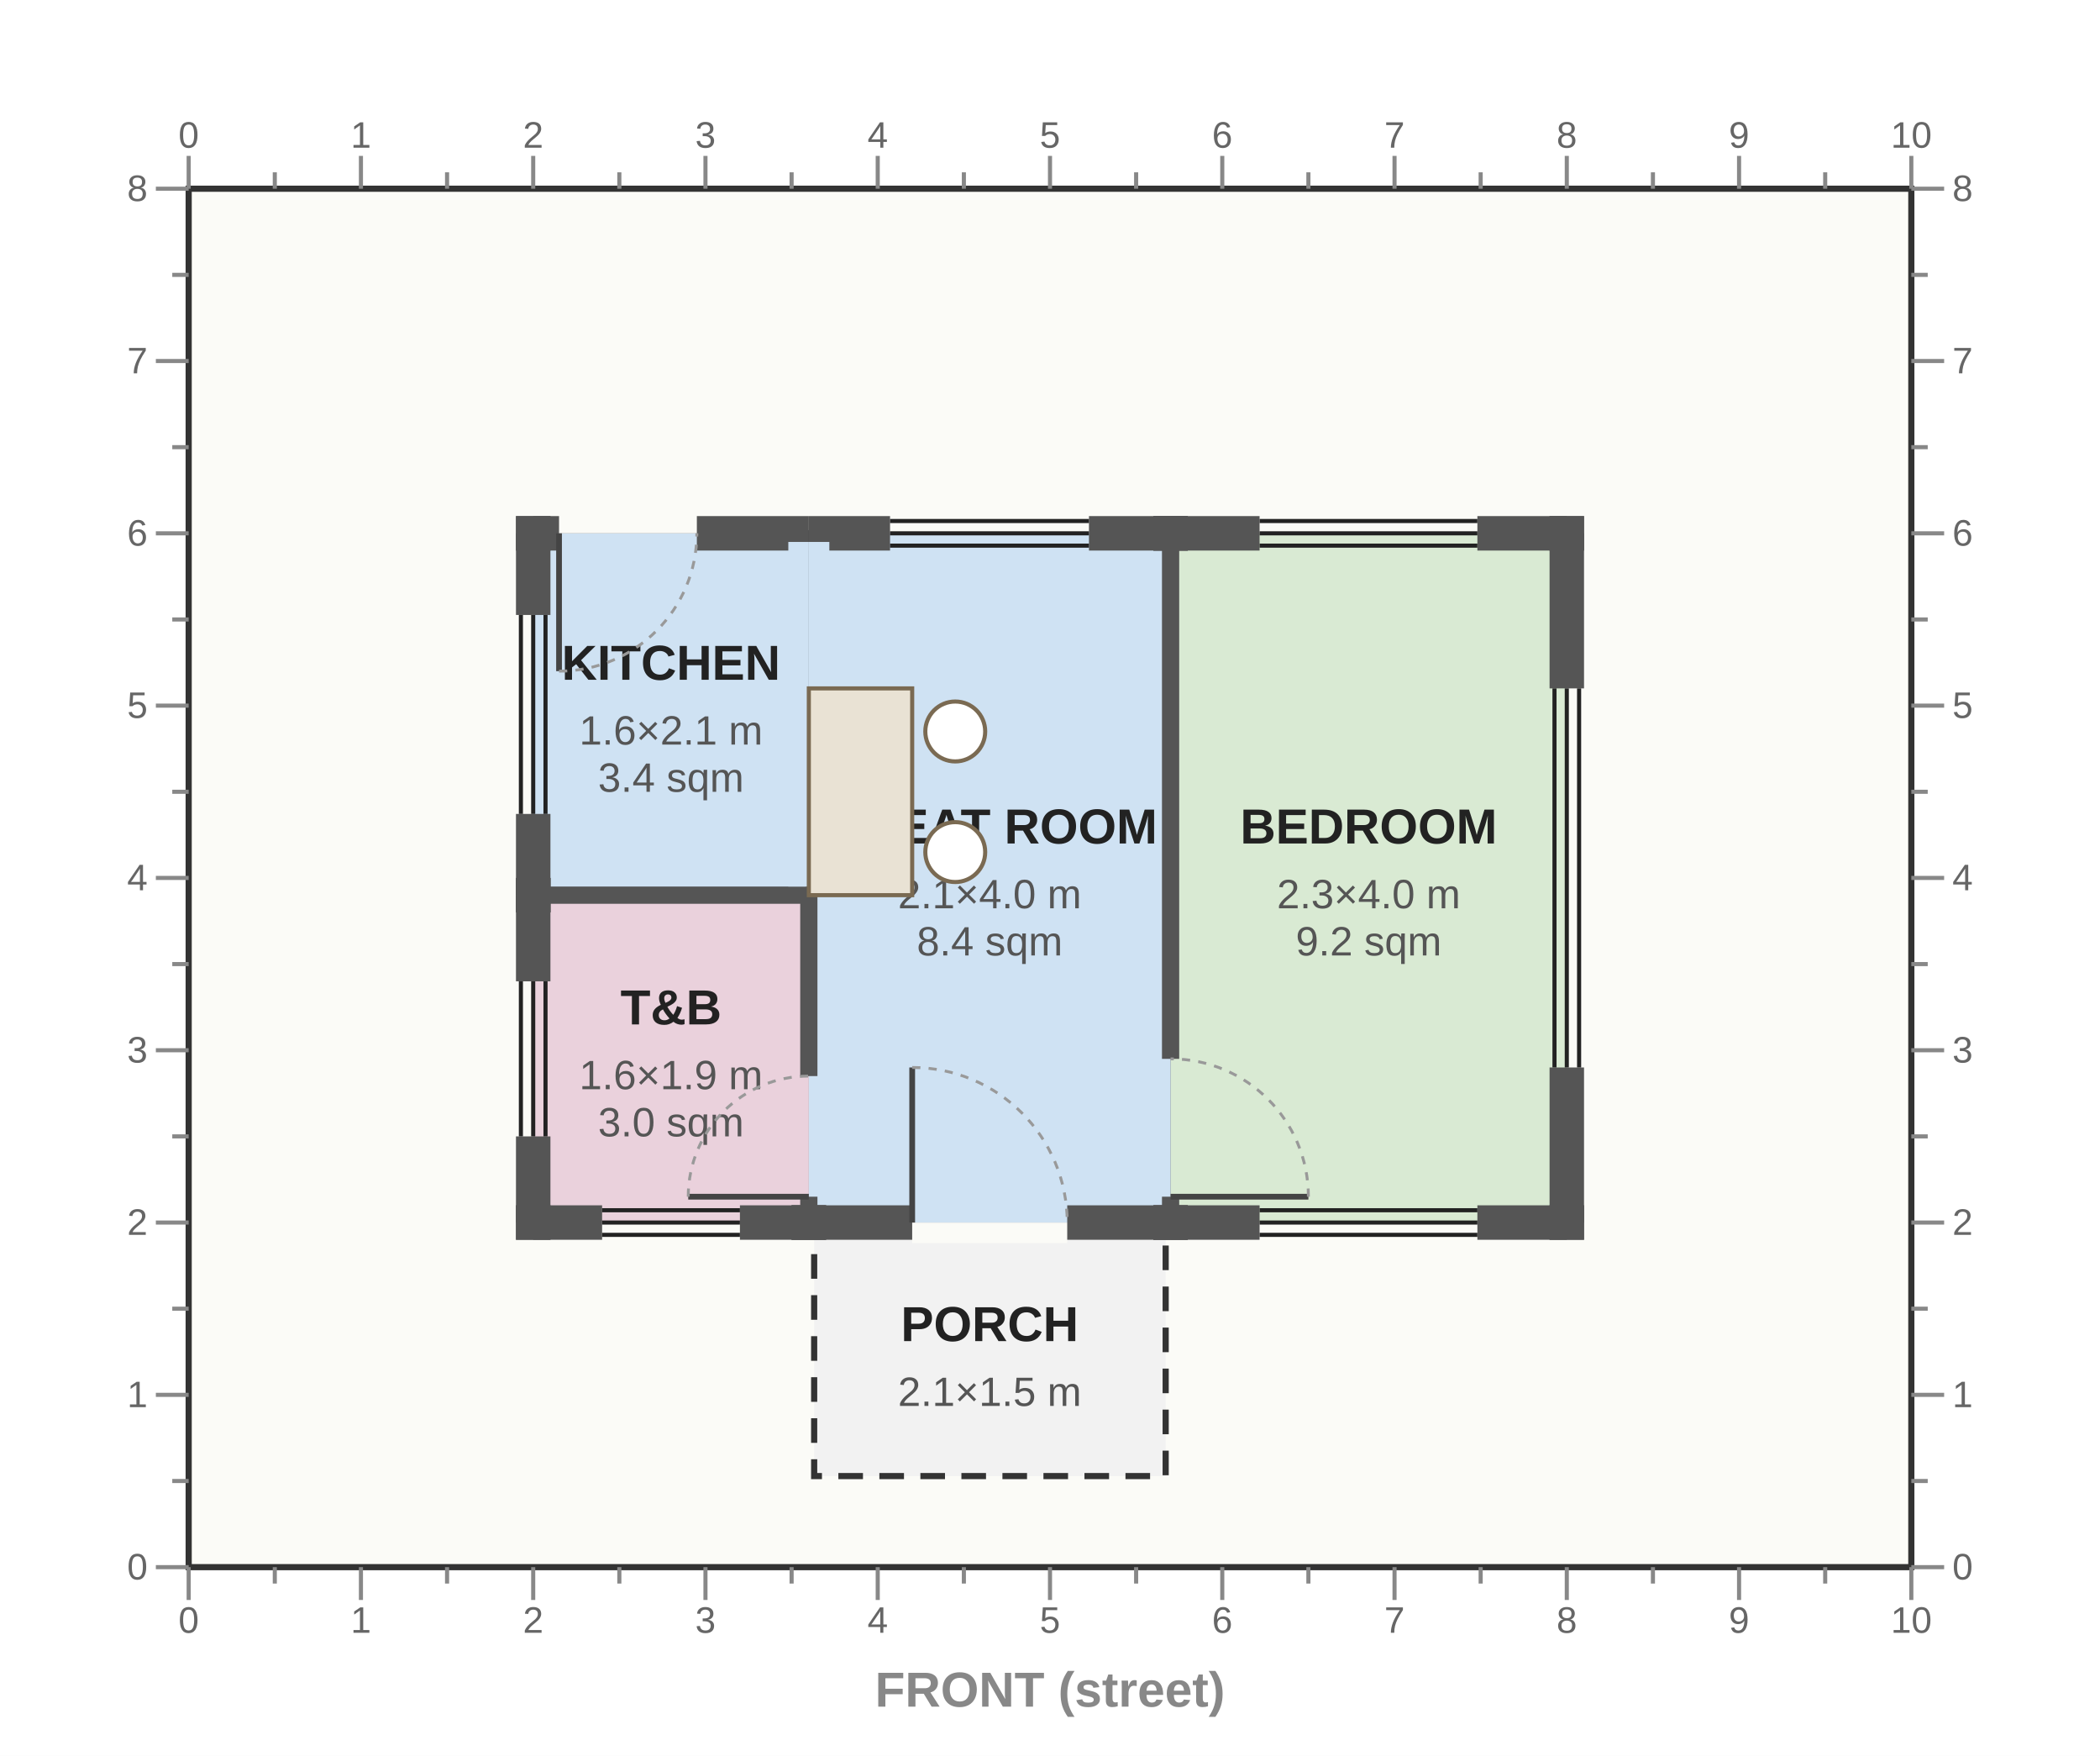
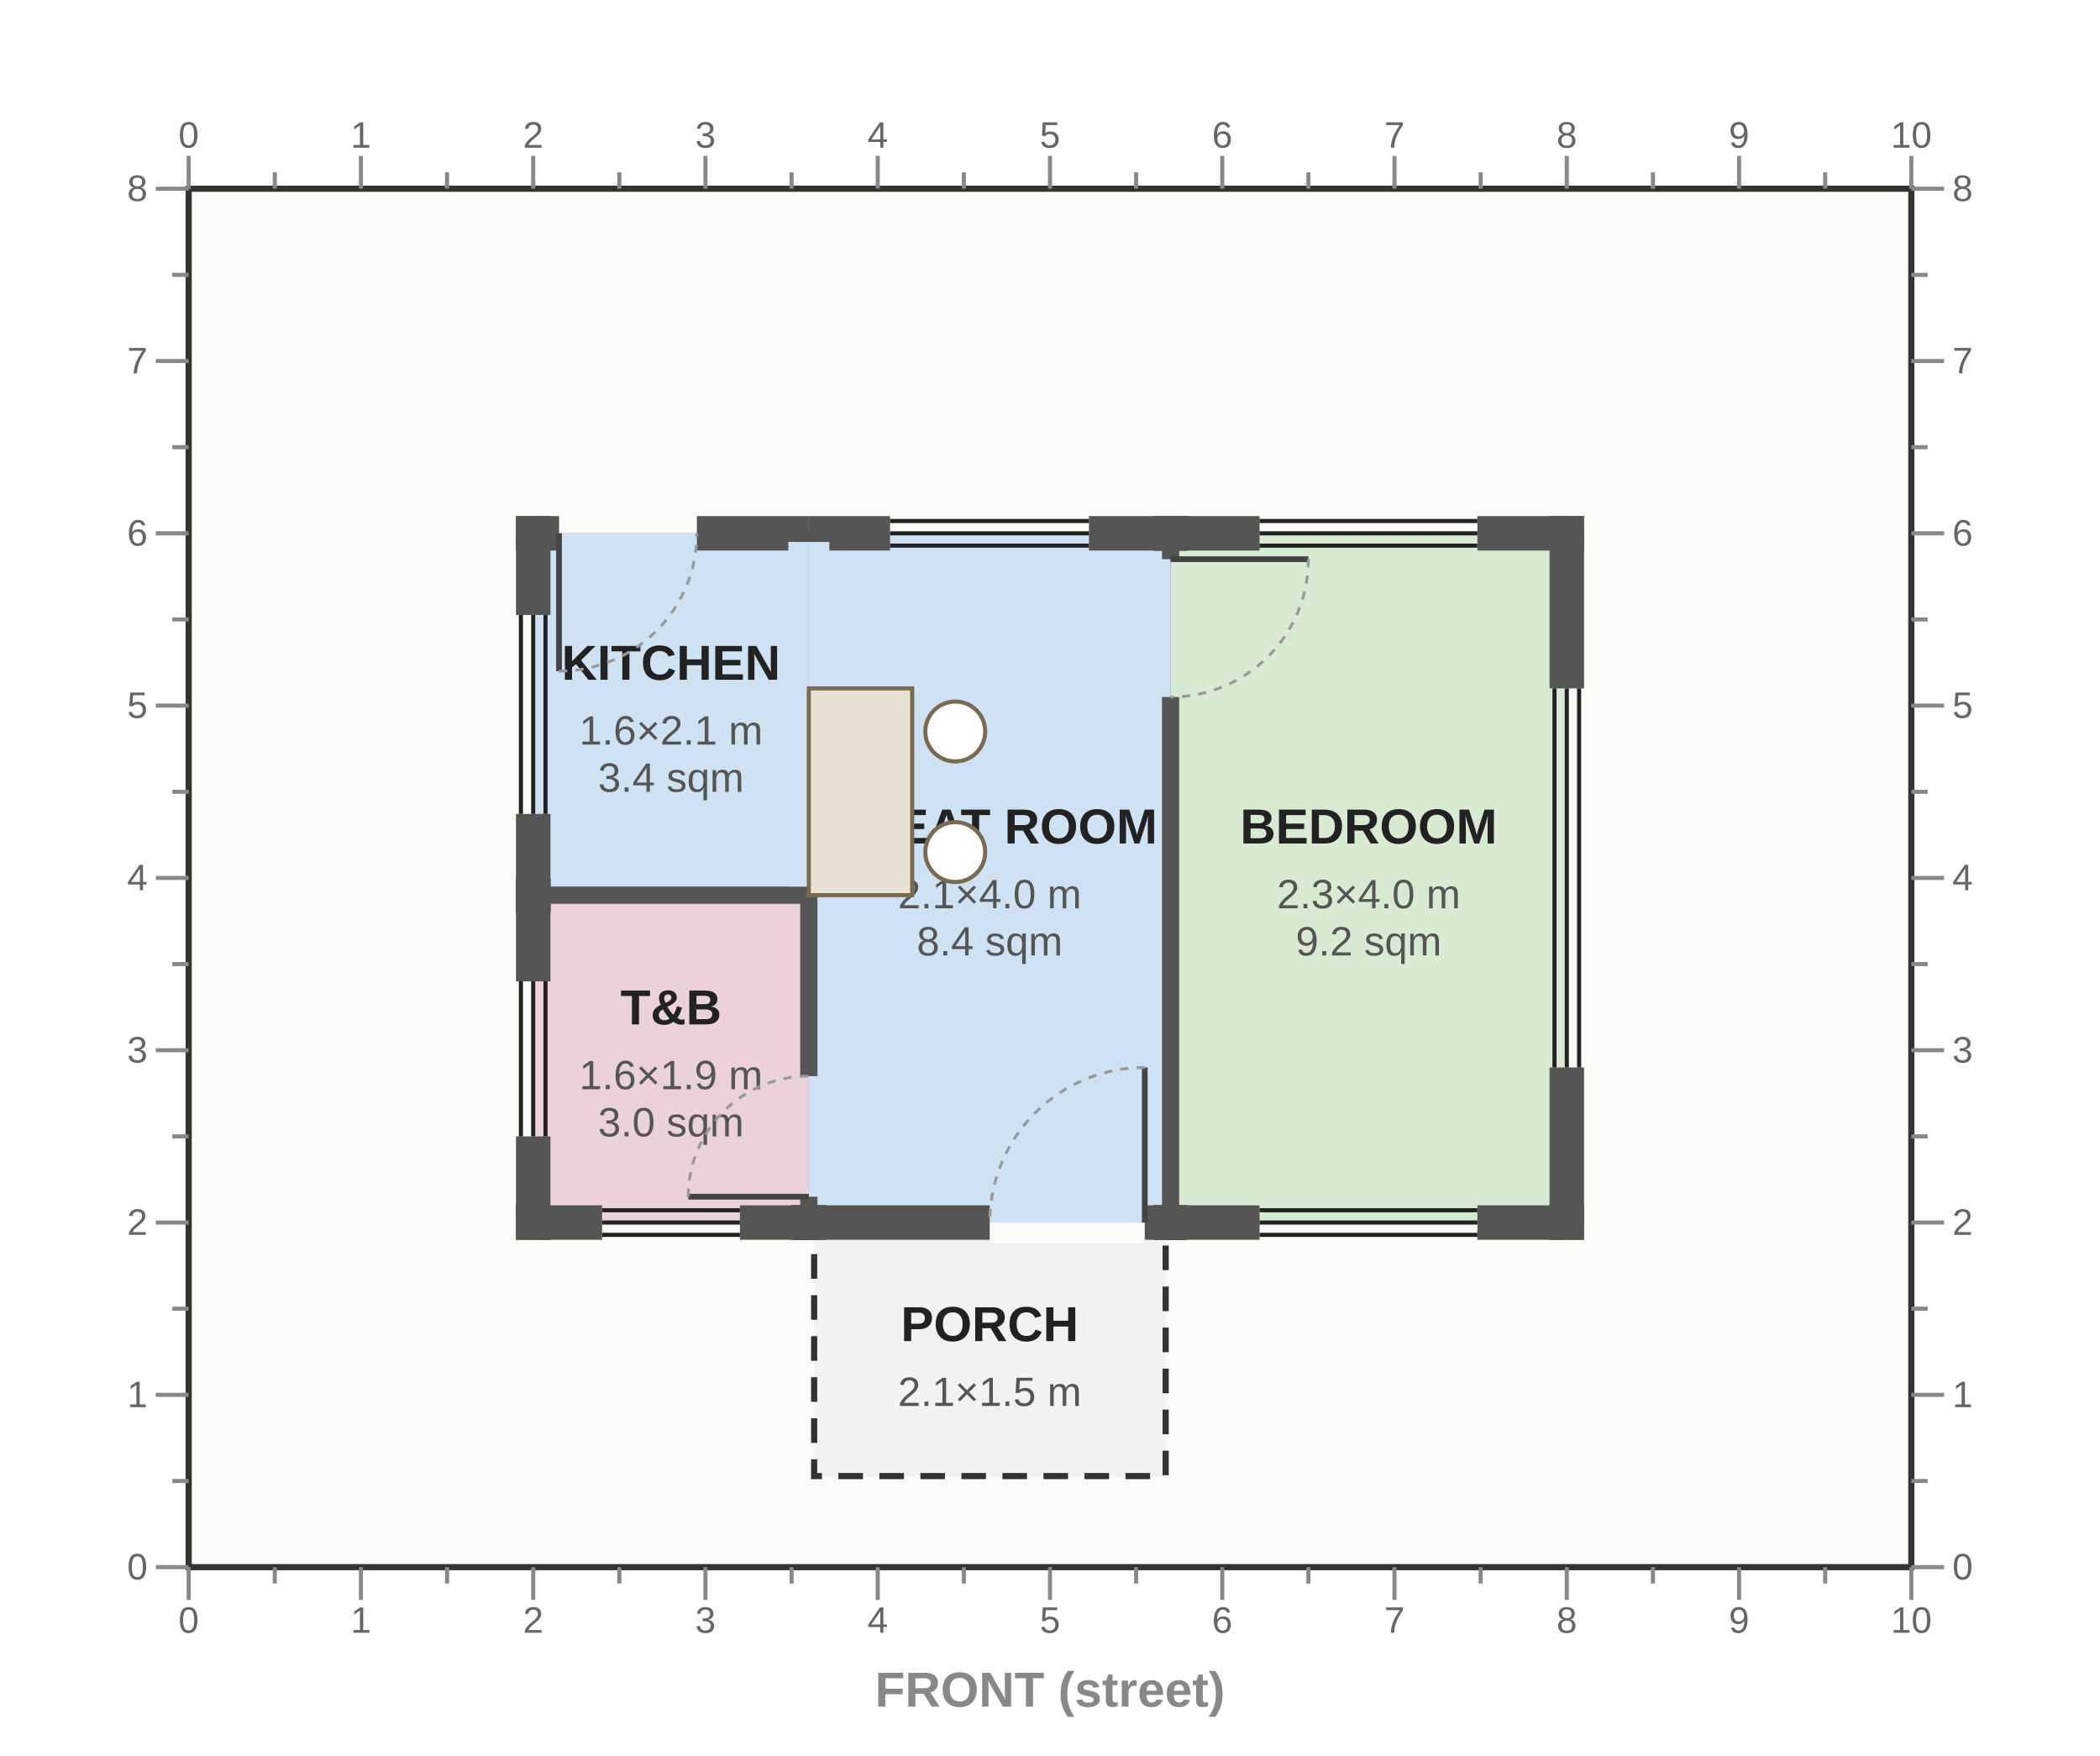
<svg xmlns="http://www.w3.org/2000/svg" width="512" height="428" viewBox="0 0 512 428">
  <rect x="0" y="0" width="512" height="428" fill="white" />
  <rect x="46.0" y="46.0" width="420.0" height="336.0" fill="#fbfbf7" stroke="#333" stroke-width="1.5" />
  <line x1="46.0" y1="46.0" x2="46.0" y2="38.0" stroke="#888" stroke-width="1" />
  <line x1="46.0" y1="382.0" x2="46.0" y2="390.0" stroke="#888" stroke-width="1" />
  <text x="46.0" y="36.0" text-anchor="middle" font-family="Arial" font-size="9" fill="#666">0</text>
  <text x="46.0" y="398.0" text-anchor="middle" font-family="Arial" font-size="9" fill="#666">0</text>
  <line x1="67.0" y1="46.0" x2="67.0" y2="42.0" stroke="#888" stroke-width="1" />
  <line x1="67.0" y1="382.0" x2="67.0" y2="386.0" stroke="#888" stroke-width="1" />
  <line x1="88.0" y1="46.0" x2="88.0" y2="38.0" stroke="#888" stroke-width="1" />
  <line x1="88.0" y1="382.0" x2="88.0" y2="390.0" stroke="#888" stroke-width="1" />
  <text x="88.0" y="36.0" text-anchor="middle" font-family="Arial" font-size="9" fill="#666">1</text>
  <text x="88.0" y="398.0" text-anchor="middle" font-family="Arial" font-size="9" fill="#666">1</text>
  <line x1="109.0" y1="46.0" x2="109.0" y2="42.0" stroke="#888" stroke-width="1" />
  <line x1="109.0" y1="382.0" x2="109.0" y2="386.0" stroke="#888" stroke-width="1" />
  <line x1="130.0" y1="46.0" x2="130.0" y2="38.0" stroke="#888" stroke-width="1" />
  <line x1="130.0" y1="382.0" x2="130.0" y2="390.0" stroke="#888" stroke-width="1" />
  <text x="130.0" y="36.0" text-anchor="middle" font-family="Arial" font-size="9" fill="#666">2</text>
  <text x="130.0" y="398.0" text-anchor="middle" font-family="Arial" font-size="9" fill="#666">2</text>
  <line x1="151.0" y1="46.0" x2="151.0" y2="42.0" stroke="#888" stroke-width="1" />
  <line x1="151.0" y1="382.0" x2="151.0" y2="386.0" stroke="#888" stroke-width="1" />
  <line x1="172.0" y1="46.0" x2="172.0" y2="38.0" stroke="#888" stroke-width="1" />
  <line x1="172.0" y1="382.0" x2="172.0" y2="390.0" stroke="#888" stroke-width="1" />
  <text x="172.0" y="36.0" text-anchor="middle" font-family="Arial" font-size="9" fill="#666">3</text>
  <text x="172.0" y="398.0" text-anchor="middle" font-family="Arial" font-size="9" fill="#666">3</text>
  <line x1="193.0" y1="46.0" x2="193.0" y2="42.0" stroke="#888" stroke-width="1" />
  <line x1="193.0" y1="382.0" x2="193.0" y2="386.0" stroke="#888" stroke-width="1" />
  <line x1="214.0" y1="46.0" x2="214.0" y2="38.0" stroke="#888" stroke-width="1" />
  <line x1="214.0" y1="382.0" x2="214.0" y2="390.0" stroke="#888" stroke-width="1" />
  <text x="214.0" y="36.0" text-anchor="middle" font-family="Arial" font-size="9" fill="#666">4</text>
  <text x="214.0" y="398.0" text-anchor="middle" font-family="Arial" font-size="9" fill="#666">4</text>
  <line x1="235.0" y1="46.0" x2="235.0" y2="42.0" stroke="#888" stroke-width="1" />
  <line x1="235.0" y1="382.0" x2="235.0" y2="386.0" stroke="#888" stroke-width="1" />
  <line x1="256.0" y1="46.0" x2="256.0" y2="38.0" stroke="#888" stroke-width="1" />
  <line x1="256.0" y1="382.0" x2="256.0" y2="390.0" stroke="#888" stroke-width="1" />
  <text x="256.0" y="36.0" text-anchor="middle" font-family="Arial" font-size="9" fill="#666">5</text>
  <text x="256.0" y="398.0" text-anchor="middle" font-family="Arial" font-size="9" fill="#666">5</text>
  <line x1="277.0" y1="46.0" x2="277.0" y2="42.0" stroke="#888" stroke-width="1" />
  <line x1="277.0" y1="382.0" x2="277.0" y2="386.0" stroke="#888" stroke-width="1" />
  <line x1="298.0" y1="46.0" x2="298.0" y2="38.0" stroke="#888" stroke-width="1" />
  <line x1="298.0" y1="382.0" x2="298.0" y2="390.0" stroke="#888" stroke-width="1" />
  <text x="298.0" y="36.0" text-anchor="middle" font-family="Arial" font-size="9" fill="#666">6</text>
  <text x="298.0" y="398.0" text-anchor="middle" font-family="Arial" font-size="9" fill="#666">6</text>
  <line x1="319.0" y1="46.0" x2="319.0" y2="42.0" stroke="#888" stroke-width="1" />
  <line x1="319.0" y1="382.0" x2="319.0" y2="386.0" stroke="#888" stroke-width="1" />
  <line x1="340.0" y1="46.0" x2="340.0" y2="38.0" stroke="#888" stroke-width="1" />
  <line x1="340.0" y1="382.0" x2="340.0" y2="390.0" stroke="#888" stroke-width="1" />
  <text x="340.0" y="36.0" text-anchor="middle" font-family="Arial" font-size="9" fill="#666">7</text>
  <text x="340.0" y="398.0" text-anchor="middle" font-family="Arial" font-size="9" fill="#666">7</text>
  <line x1="361.0" y1="46.0" x2="361.0" y2="42.0" stroke="#888" stroke-width="1" />
  <line x1="361.0" y1="382.0" x2="361.0" y2="386.0" stroke="#888" stroke-width="1" />
  <line x1="382.0" y1="46.0" x2="382.0" y2="38.0" stroke="#888" stroke-width="1" />
  <line x1="382.0" y1="382.0" x2="382.0" y2="390.0" stroke="#888" stroke-width="1" />
  <text x="382.0" y="36.0" text-anchor="middle" font-family="Arial" font-size="9" fill="#666">8</text>
  <text x="382.0" y="398.0" text-anchor="middle" font-family="Arial" font-size="9" fill="#666">8</text>
  <line x1="403.0" y1="46.0" x2="403.0" y2="42.0" stroke="#888" stroke-width="1" />
  <line x1="403.0" y1="382.0" x2="403.0" y2="386.0" stroke="#888" stroke-width="1" />
  <line x1="424.0" y1="46.0" x2="424.0" y2="38.0" stroke="#888" stroke-width="1" />
  <line x1="424.0" y1="382.0" x2="424.0" y2="390.0" stroke="#888" stroke-width="1" />
  <text x="424.0" y="36.0" text-anchor="middle" font-family="Arial" font-size="9" fill="#666">9</text>
  <text x="424.0" y="398.0" text-anchor="middle" font-family="Arial" font-size="9" fill="#666">9</text>
  <line x1="445.0" y1="46.0" x2="445.0" y2="42.0" stroke="#888" stroke-width="1" />
  <line x1="445.0" y1="382.0" x2="445.0" y2="386.0" stroke="#888" stroke-width="1" />
  <line x1="466.0" y1="46.0" x2="466.0" y2="38.0" stroke="#888" stroke-width="1" />
  <line x1="466.0" y1="382.0" x2="466.0" y2="390.0" stroke="#888" stroke-width="1" />
  <text x="466.0" y="36.0" text-anchor="middle" font-family="Arial" font-size="9" fill="#666">10</text>
  <text x="466.0" y="398.0" text-anchor="middle" font-family="Arial" font-size="9" fill="#666">10</text>
  <line x1="46.0" y1="382.0" x2="38.0" y2="382.0" stroke="#888" stroke-width="1" />
  <line x1="466.0" y1="382.0" x2="474.0" y2="382.0" stroke="#888" stroke-width="1" />
  <text x="36.0" y="385.0" text-anchor="end" font-family="Arial" font-size="9" fill="#666">0</text>
  <text x="476.0" y="385.0" text-anchor="start" font-family="Arial" font-size="9" fill="#666">0</text>
  <line x1="46.0" y1="361.0" x2="42.0" y2="361.0" stroke="#888" stroke-width="1" />
  <line x1="466.0" y1="361.0" x2="470.0" y2="361.0" stroke="#888" stroke-width="1" />
  <line x1="46.0" y1="340.0" x2="38.0" y2="340.0" stroke="#888" stroke-width="1" />
  <line x1="466.0" y1="340.0" x2="474.0" y2="340.0" stroke="#888" stroke-width="1" />
  <text x="36.0" y="343.0" text-anchor="end" font-family="Arial" font-size="9" fill="#666">1</text>
  <text x="476.0" y="343.0" text-anchor="start" font-family="Arial" font-size="9" fill="#666">1</text>
  <line x1="46.0" y1="319.0" x2="42.0" y2="319.0" stroke="#888" stroke-width="1" />
  <line x1="466.0" y1="319.0" x2="470.0" y2="319.0" stroke="#888" stroke-width="1" />
  <line x1="46.0" y1="298.0" x2="38.0" y2="298.0" stroke="#888" stroke-width="1" />
  <line x1="466.0" y1="298.0" x2="474.0" y2="298.0" stroke="#888" stroke-width="1" />
  <text x="36.0" y="301.0" text-anchor="end" font-family="Arial" font-size="9" fill="#666">2</text>
  <text x="476.0" y="301.0" text-anchor="start" font-family="Arial" font-size="9" fill="#666">2</text>
  <line x1="46.0" y1="277.0" x2="42.0" y2="277.0" stroke="#888" stroke-width="1" />
  <line x1="466.0" y1="277.0" x2="470.0" y2="277.0" stroke="#888" stroke-width="1" />
  <line x1="46.0" y1="256.0" x2="38.0" y2="256.0" stroke="#888" stroke-width="1" />
  <line x1="466.0" y1="256.0" x2="474.0" y2="256.0" stroke="#888" stroke-width="1" />
  <text x="36.0" y="259.0" text-anchor="end" font-family="Arial" font-size="9" fill="#666">3</text>
  <text x="476.0" y="259.0" text-anchor="start" font-family="Arial" font-size="9" fill="#666">3</text>
  <line x1="46.0" y1="235.0" x2="42.0" y2="235.0" stroke="#888" stroke-width="1" />
  <line x1="466.0" y1="235.0" x2="470.0" y2="235.0" stroke="#888" stroke-width="1" />
  <line x1="46.0" y1="214.0" x2="38.0" y2="214.0" stroke="#888" stroke-width="1" />
  <line x1="466.0" y1="214.0" x2="474.0" y2="214.0" stroke="#888" stroke-width="1" />
  <text x="36.0" y="217.0" text-anchor="end" font-family="Arial" font-size="9" fill="#666">4</text>
  <text x="476.0" y="217.0" text-anchor="start" font-family="Arial" font-size="9" fill="#666">4</text>
  <line x1="46.0" y1="193.0" x2="42.0" y2="193.0" stroke="#888" stroke-width="1" />
  <line x1="466.0" y1="193.0" x2="470.0" y2="193.0" stroke="#888" stroke-width="1" />
  <line x1="46.0" y1="172.0" x2="38.0" y2="172.0" stroke="#888" stroke-width="1" />
  <line x1="466.0" y1="172.0" x2="474.0" y2="172.0" stroke="#888" stroke-width="1" />
  <text x="36.0" y="175.0" text-anchor="end" font-family="Arial" font-size="9" fill="#666">5</text>
  <text x="476.0" y="175.0" text-anchor="start" font-family="Arial" font-size="9" fill="#666">5</text>
  <line x1="46.0" y1="151.0" x2="42.0" y2="151.0" stroke="#888" stroke-width="1" />
  <line x1="466.0" y1="151.0" x2="470.0" y2="151.0" stroke="#888" stroke-width="1" />
  <line x1="46.0" y1="130.0" x2="38.0" y2="130.0" stroke="#888" stroke-width="1" />
  <line x1="466.0" y1="130.0" x2="474.0" y2="130.0" stroke="#888" stroke-width="1" />
  <text x="36.0" y="133.0" text-anchor="end" font-family="Arial" font-size="9" fill="#666">6</text>
  <text x="476.0" y="133.0" text-anchor="start" font-family="Arial" font-size="9" fill="#666">6</text>
  <line x1="46.0" y1="109.0" x2="42.0" y2="109.0" stroke="#888" stroke-width="1" />
  <line x1="466.0" y1="109.0" x2="470.0" y2="109.0" stroke="#888" stroke-width="1" />
  <line x1="46.0" y1="88.0" x2="38.0" y2="88.0" stroke="#888" stroke-width="1" />
  <line x1="466.0" y1="88.0" x2="474.0" y2="88.0" stroke="#888" stroke-width="1" />
  <text x="36.0" y="91.0" text-anchor="end" font-family="Arial" font-size="9" fill="#666">7</text>
  <text x="476.0" y="91.0" text-anchor="start" font-family="Arial" font-size="9" fill="#666">7</text>
  <line x1="46.0" y1="67.0" x2="42.0" y2="67.0" stroke="#888" stroke-width="1" />
  <line x1="466.0" y1="67.0" x2="470.0" y2="67.0" stroke="#888" stroke-width="1" />
  <line x1="46.0" y1="46.0" x2="38.0" y2="46.0" stroke="#888" stroke-width="1" />
  <line x1="466.0" y1="46.0" x2="474.0" y2="46.0" stroke="#888" stroke-width="1" />
  <text x="36.0" y="49.0" text-anchor="end" font-family="Arial" font-size="9" fill="#666">8</text>
  <text x="476.0" y="49.0" text-anchor="start" font-family="Arial" font-size="9" fill="#666">8</text>
  <rect x="130.0" y="130.0" width="252.0" height="168.0" fill="none" stroke="#9aa" stroke-width="1" stroke-dasharray="3 3" />
  <rect x="198.5" y="299.3" width="85.7" height="60.5" fill="#f2f2f2" stroke="#333" stroke-width="1.5" stroke-dasharray="6 4" />
  <text x="241.3" y="326.9" text-anchor="middle" font-family="Arial" font-size="12" font-weight="bold" fill="#222">PORCH</text>
  <text x="241.3" y="342.7" text-anchor="middle" font-family="Arial" font-size="10" fill="#555">2.1×1.5 m</text>
  <rect x="285.4" y="130.0" width="96.6" height="168.0" fill="#d9ead3" stroke="#333" stroke-width="1.5" />
  <text x="333.7" y="205.6" text-anchor="middle" font-family="Arial" font-size="12" font-weight="bold" fill="#222">BEDROOM</text>
  <text x="333.7" y="221.4" text-anchor="middle" font-family="Arial" font-size="10" fill="#555">2.3×4.0 m</text>
  <text x="333.7" y="232.9" text-anchor="middle" font-family="Arial" font-size="10" fill="#555">9.2 sqm</text>
  <rect x="130.0" y="218.2" width="67.2" height="79.8" fill="#ead1dc" stroke="#333" stroke-width="1.5" />
  <text x="163.6" y="249.7" text-anchor="middle" font-family="Arial" font-size="12" font-weight="bold" fill="#222">T&amp;B</text>
  <text x="163.6" y="265.5" text-anchor="middle" font-family="Arial" font-size="10" fill="#555">1.6×1.9 m</text>
  <text x="163.6" y="277.0" text-anchor="middle" font-family="Arial" font-size="10" fill="#555">3.0 sqm</text>
  <rect x="197.2" y="130.0" width="88.2" height="168.0" fill="#cfe2f3" stroke="#333" stroke-width="1.5" />
  <text x="241.3" y="205.6" text-anchor="middle" font-family="Arial" font-size="12" font-weight="bold" fill="#222">GREAT ROOM</text>
  <text x="241.3" y="221.4" text-anchor="middle" font-family="Arial" font-size="10" fill="#555">2.1×4.0 m</text>
  <text x="241.3" y="232.9" text-anchor="middle" font-family="Arial" font-size="10" fill="#555">8.4 sqm</text>
  <rect x="130.0" y="130.0" width="67.2" height="88.2" fill="#cfe2f3" stroke="#333" stroke-width="1.5" />
  <text x="163.6" y="165.7" text-anchor="middle" font-family="Arial" font-size="12" font-weight="bold" fill="#222">KITCHEN</text>
  <text x="163.6" y="181.5" text-anchor="middle" font-family="Arial" font-size="10" fill="#555">1.6×2.1 m</text>
  <text x="163.6" y="193.0" text-anchor="middle" font-family="Arial" font-size="10" fill="#555">3.4 sqm</text>
  <text x="256.0" y="416.0" text-anchor="middle" font-family="Arial" font-size="12" font-weight="bold" fill="#888">FRONT (street)</text>
  <rect x="283.30" y="130.00" width="4.20" height="168.00" fill="#555" stroke="none" />
  <rect x="195.10" y="218.20" width="4.20" height="79.80" fill="#555" stroke="none" />
  <rect x="130.00" y="216.10" width="67.20" height="4.20" fill="#555" stroke="none" />
  <rect x="285.40" y="125.80" width="96.60" height="8.40" fill="#555" stroke="none" />
  <rect x="285.40" y="293.80" width="96.60" height="8.40" fill="#555" stroke="none" />
  <rect x="377.80" y="130.00" width="8.40" height="168.00" fill="#555" stroke="none" />
  <rect x="130.00" y="293.80" width="67.20" height="8.40" fill="#555" stroke="none" />
  <rect x="125.80" y="218.20" width="8.40" height="79.80" fill="#555" stroke="none" />
  <rect x="197.20" y="125.80" width="88.20" height="8.40" fill="#555" stroke="none" />
  <rect x="197.20" y="293.80" width="88.20" height="8.40" fill="#555" stroke="none" />
  <rect x="130.00" y="125.80" width="67.20" height="8.40" fill="#555" stroke="none" />
  <rect x="125.80" y="130.00" width="8.40" height="88.20" fill="#555" stroke="none" />
  <rect x="281.20" y="293.80" width="8.40" height="8.40" fill="#555" stroke="none" />
  <rect x="281.20" y="125.80" width="8.40" height="8.40" fill="#555" stroke="none" />
  <rect x="193.00" y="293.80" width="8.40" height="8.40" fill="#555" stroke="none" />
  <rect x="125.80" y="214.00" width="8.40" height="8.40" fill="#555" stroke="none" />
  <rect x="281.20" y="125.80" width="8.40" height="8.40" fill="#555" stroke="none" />
  <rect x="377.80" y="125.80" width="8.40" height="8.40" fill="#555" stroke="none" />
  <rect x="281.20" y="293.80" width="8.40" height="8.40" fill="#555" stroke="none" />
  <rect x="377.80" y="293.80" width="8.40" height="8.40" fill="#555" stroke="none" />
  <rect x="377.80" y="293.80" width="8.40" height="8.40" fill="#555" stroke="none" />
  <rect x="377.80" y="125.80" width="8.40" height="8.40" fill="#555" stroke="none" />
  <rect x="125.80" y="293.80" width="8.40" height="8.40" fill="#555" stroke="none" />
  <rect x="193.00" y="293.80" width="8.40" height="8.40" fill="#555" stroke="none" />
  <rect x="125.80" y="293.80" width="8.40" height="8.40" fill="#555" stroke="none" />
  <rect x="125.80" y="214.00" width="8.40" height="8.40" fill="#555" stroke="none" />
  <rect x="281.20" y="125.80" width="8.40" height="8.40" fill="#555" stroke="none" />
  <rect x="193.00" y="293.80" width="8.40" height="8.40" fill="#555" stroke="none" />
  <rect x="281.20" y="293.80" width="8.40" height="8.40" fill="#555" stroke="none" />
  <rect x="125.80" y="125.80" width="8.40" height="8.40" fill="#555" stroke="none" />
  <rect x="125.80" y="214.00" width="8.40" height="8.40" fill="#555" stroke="none" />
  <rect x="125.80" y="125.80" width="8.40" height="8.40" fill="#555" stroke="none" />
  <rect x="192.2" y="132.1" width="5.0" height="84.0" fill="#cfe2f3" stroke="none" />
  <rect x="197.2" y="132.1" width="5.0" height="84.0" fill="#cfe2f3" stroke="none" />
  <rect x="192.2" y="262.3" width="5.0" height="29.4" fill="#ead1dc" stroke="none" />
  <rect x="197.2" y="262.3" width="5.0" height="29.4" fill="#cfe2f3" stroke="none" />
  <line x1="197.2" y1="291.7" x2="167.8" y2="291.7" stroke="#444" stroke-width="1.4" />
  <path d="M 167.8 291.7 A 29.4 29.4 0 0 1 197.2 262.3" fill="none" stroke="#999" stroke-width="0.7" stroke-dasharray="2 2" />
-   <rect x="285.4" y="258.1" width="5.0" height="33.6" fill="#d9ead3" stroke="none" />
-   <rect x="280.4" y="258.1" width="5.0" height="33.6" fill="#cfe2f3" stroke="none" />
-   <line x1="285.4" y1="291.7" x2="319.0" y2="291.7" stroke="#444" stroke-width="1.4" />
-   <path d="M 319.0 291.7 A 33.6 33.6 0 0 0 285.4 258.1" fill="none" stroke="#999" stroke-width="0.7" stroke-dasharray="2 2" />
-   <rect x="222.4" y="293.0" width="37.8" height="5.0" fill="#cfe2f3" stroke="none" />
-   <rect x="222.4" y="298.0" width="37.8" height="5.0" fill="#fbfbf7" stroke="none" />
-   <line x1="222.4" y1="298.0" x2="222.4" y2="260.2" stroke="#444" stroke-width="1.4" />
-   <path d="M 222.4 260.2 A 37.8 37.8 0 0 1 260.2 298.0" fill="none" stroke="#999" stroke-width="0.7" stroke-dasharray="2 2" />
+   <rect x="285.4" y="136.3" width="5.0" height="33.6" fill="#d9ead3" stroke="none" />
+   <rect x="280.4" y="136.3" width="5.0" height="33.6" fill="#cfe2f3" stroke="none" />
+   <line x1="285.4" y1="136.3" x2="319.0" y2="136.3" stroke="#444" stroke-width="1.4" />
+   <path d="M 319.0 136.3 A 33.6 33.6 0 0 1 285.4 169.9" fill="none" stroke="#999" stroke-width="0.7" stroke-dasharray="2 2" />
+   <rect x="241.3" y="293.0" width="37.8" height="5.0" fill="#cfe2f3" stroke="none" />
+   <rect x="241.3" y="298.0" width="37.8" height="5.0" fill="#fbfbf7" stroke="none" />
+   <line x1="279.1" y1="298.0" x2="279.1" y2="260.2" stroke="#444" stroke-width="1.4" />
+   <path d="M 279.1 260.2 A 37.8 37.8 0 0 0 241.3 298.0" fill="none" stroke="#999" stroke-width="0.7" stroke-dasharray="2 2" />
  <rect x="136.3" y="130.0" width="33.6" height="5.0" fill="#cfe2f3" stroke="none" />
  <rect x="136.3" y="125.0" width="33.6" height="5.0" fill="#fbfbf7" stroke="none" />
  <line x1="136.3" y1="130.0" x2="136.3" y2="163.6" stroke="#444" stroke-width="1.4" />
  <path d="M 136.3 163.6 A 33.6 33.6 0 0 0 169.9 130.0" fill="none" stroke="#999" stroke-width="0.7" stroke-dasharray="2 2" />
  <rect x="307.1" y="293.0" width="53.1" height="5.0" fill="#d9ead3" stroke="none" />
  <rect x="307.1" y="298.0" width="53.1" height="5.0" fill="#fbfbf7" stroke="none" />
  <line x1="307.1" y1="295.0" x2="360.2" y2="295.0" stroke="#222" stroke-width="1.0" />
  <line x1="307.1" y1="298.0" x2="360.2" y2="298.0" stroke="#222" stroke-width="1.0" />
  <line x1="307.1" y1="301.0" x2="360.2" y2="301.0" stroke="#222" stroke-width="1.0" />
  <rect x="307.1" y="130.0" width="53.1" height="5.0" fill="#d9ead3" stroke="none" />
  <rect x="307.1" y="125.0" width="53.1" height="5.0" fill="#fbfbf7" stroke="none" />
  <line x1="307.1" y1="127.0" x2="360.2" y2="127.0" stroke="#222" stroke-width="1.0" />
  <line x1="307.1" y1="130.0" x2="360.2" y2="130.0" stroke="#222" stroke-width="1.0" />
  <line x1="307.1" y1="133.0" x2="360.2" y2="133.0" stroke="#222" stroke-width="1.0" />
  <rect x="377.0" y="167.8" width="5.0" height="92.4" fill="#d9ead3" stroke="none" />
  <rect x="382.0" y="167.8" width="5.0" height="92.4" fill="#fbfbf7" stroke="none" />
  <line x1="379.0" y1="260.2" x2="379.0" y2="167.8" stroke="#222" stroke-width="1.0" />
  <line x1="382.0" y1="260.2" x2="382.0" y2="167.8" stroke="#222" stroke-width="1.0" />
  <line x1="385.0" y1="260.2" x2="385.0" y2="167.8" stroke="#222" stroke-width="1.0" />
  <rect x="130.0" y="239.2" width="5.0" height="37.8" fill="#ead1dc" stroke="none" />
  <rect x="125.0" y="239.2" width="5.0" height="37.8" fill="#fbfbf7" stroke="none" />
  <line x1="127.0" y1="277.0" x2="127.0" y2="239.2" stroke="#222" stroke-width="1.0" />
  <line x1="130.0" y1="277.0" x2="130.0" y2="239.2" stroke="#222" stroke-width="1.0" />
  <line x1="133.0" y1="277.0" x2="133.0" y2="239.2" stroke="#222" stroke-width="1.0" />
  <rect x="146.8" y="293.0" width="33.6" height="5.0" fill="#ead1dc" stroke="none" />
  <rect x="146.8" y="298.0" width="33.6" height="5.0" fill="#fbfbf7" stroke="none" />
  <line x1="146.8" y1="295.0" x2="180.4" y2="295.0" stroke="#222" stroke-width="1.0" />
  <line x1="146.8" y1="298.0" x2="180.4" y2="298.0" stroke="#222" stroke-width="1.0" />
  <line x1="146.8" y1="301.0" x2="180.4" y2="301.0" stroke="#222" stroke-width="1.0" />
  <rect x="217.0" y="130.0" width="48.5" height="5.0" fill="#cfe2f3" stroke="none" />
  <rect x="217.0" y="125.0" width="48.5" height="5.0" fill="#fbfbf7" stroke="none" />
  <line x1="217.0" y1="127.0" x2="265.5" y2="127.0" stroke="#222" stroke-width="1.0" />
  <line x1="217.0" y1="130.0" x2="265.5" y2="130.0" stroke="#222" stroke-width="1.0" />
  <line x1="217.0" y1="133.0" x2="265.5" y2="133.0" stroke="#222" stroke-width="1.0" />
  <rect x="130.0" y="149.9" width="5.0" height="48.5" fill="#cfe2f3" stroke="none" />
  <rect x="125.0" y="149.9" width="5.0" height="48.5" fill="#fbfbf7" stroke="none" />
  <line x1="127.0" y1="198.4" x2="127.0" y2="149.9" stroke="#222" stroke-width="1.0" />
  <line x1="130.0" y1="198.4" x2="130.0" y2="149.9" stroke="#222" stroke-width="1.0" />
  <line x1="133.0" y1="198.4" x2="133.0" y2="149.9" stroke="#222" stroke-width="1.0" />
  <rect x="197.2" y="167.8" width="25.2" height="50.4" fill="#e9e2d4" stroke="#7a6a52" stroke-width="1" />
  <circle cx="232.9" cy="207.7" r="7.3" fill="#ffffff" stroke="#7a6a52" stroke-width="1" />
  <circle cx="232.9" cy="178.3" r="7.3" fill="#ffffff" stroke="#7a6a52" stroke-width="1" />
</svg>
